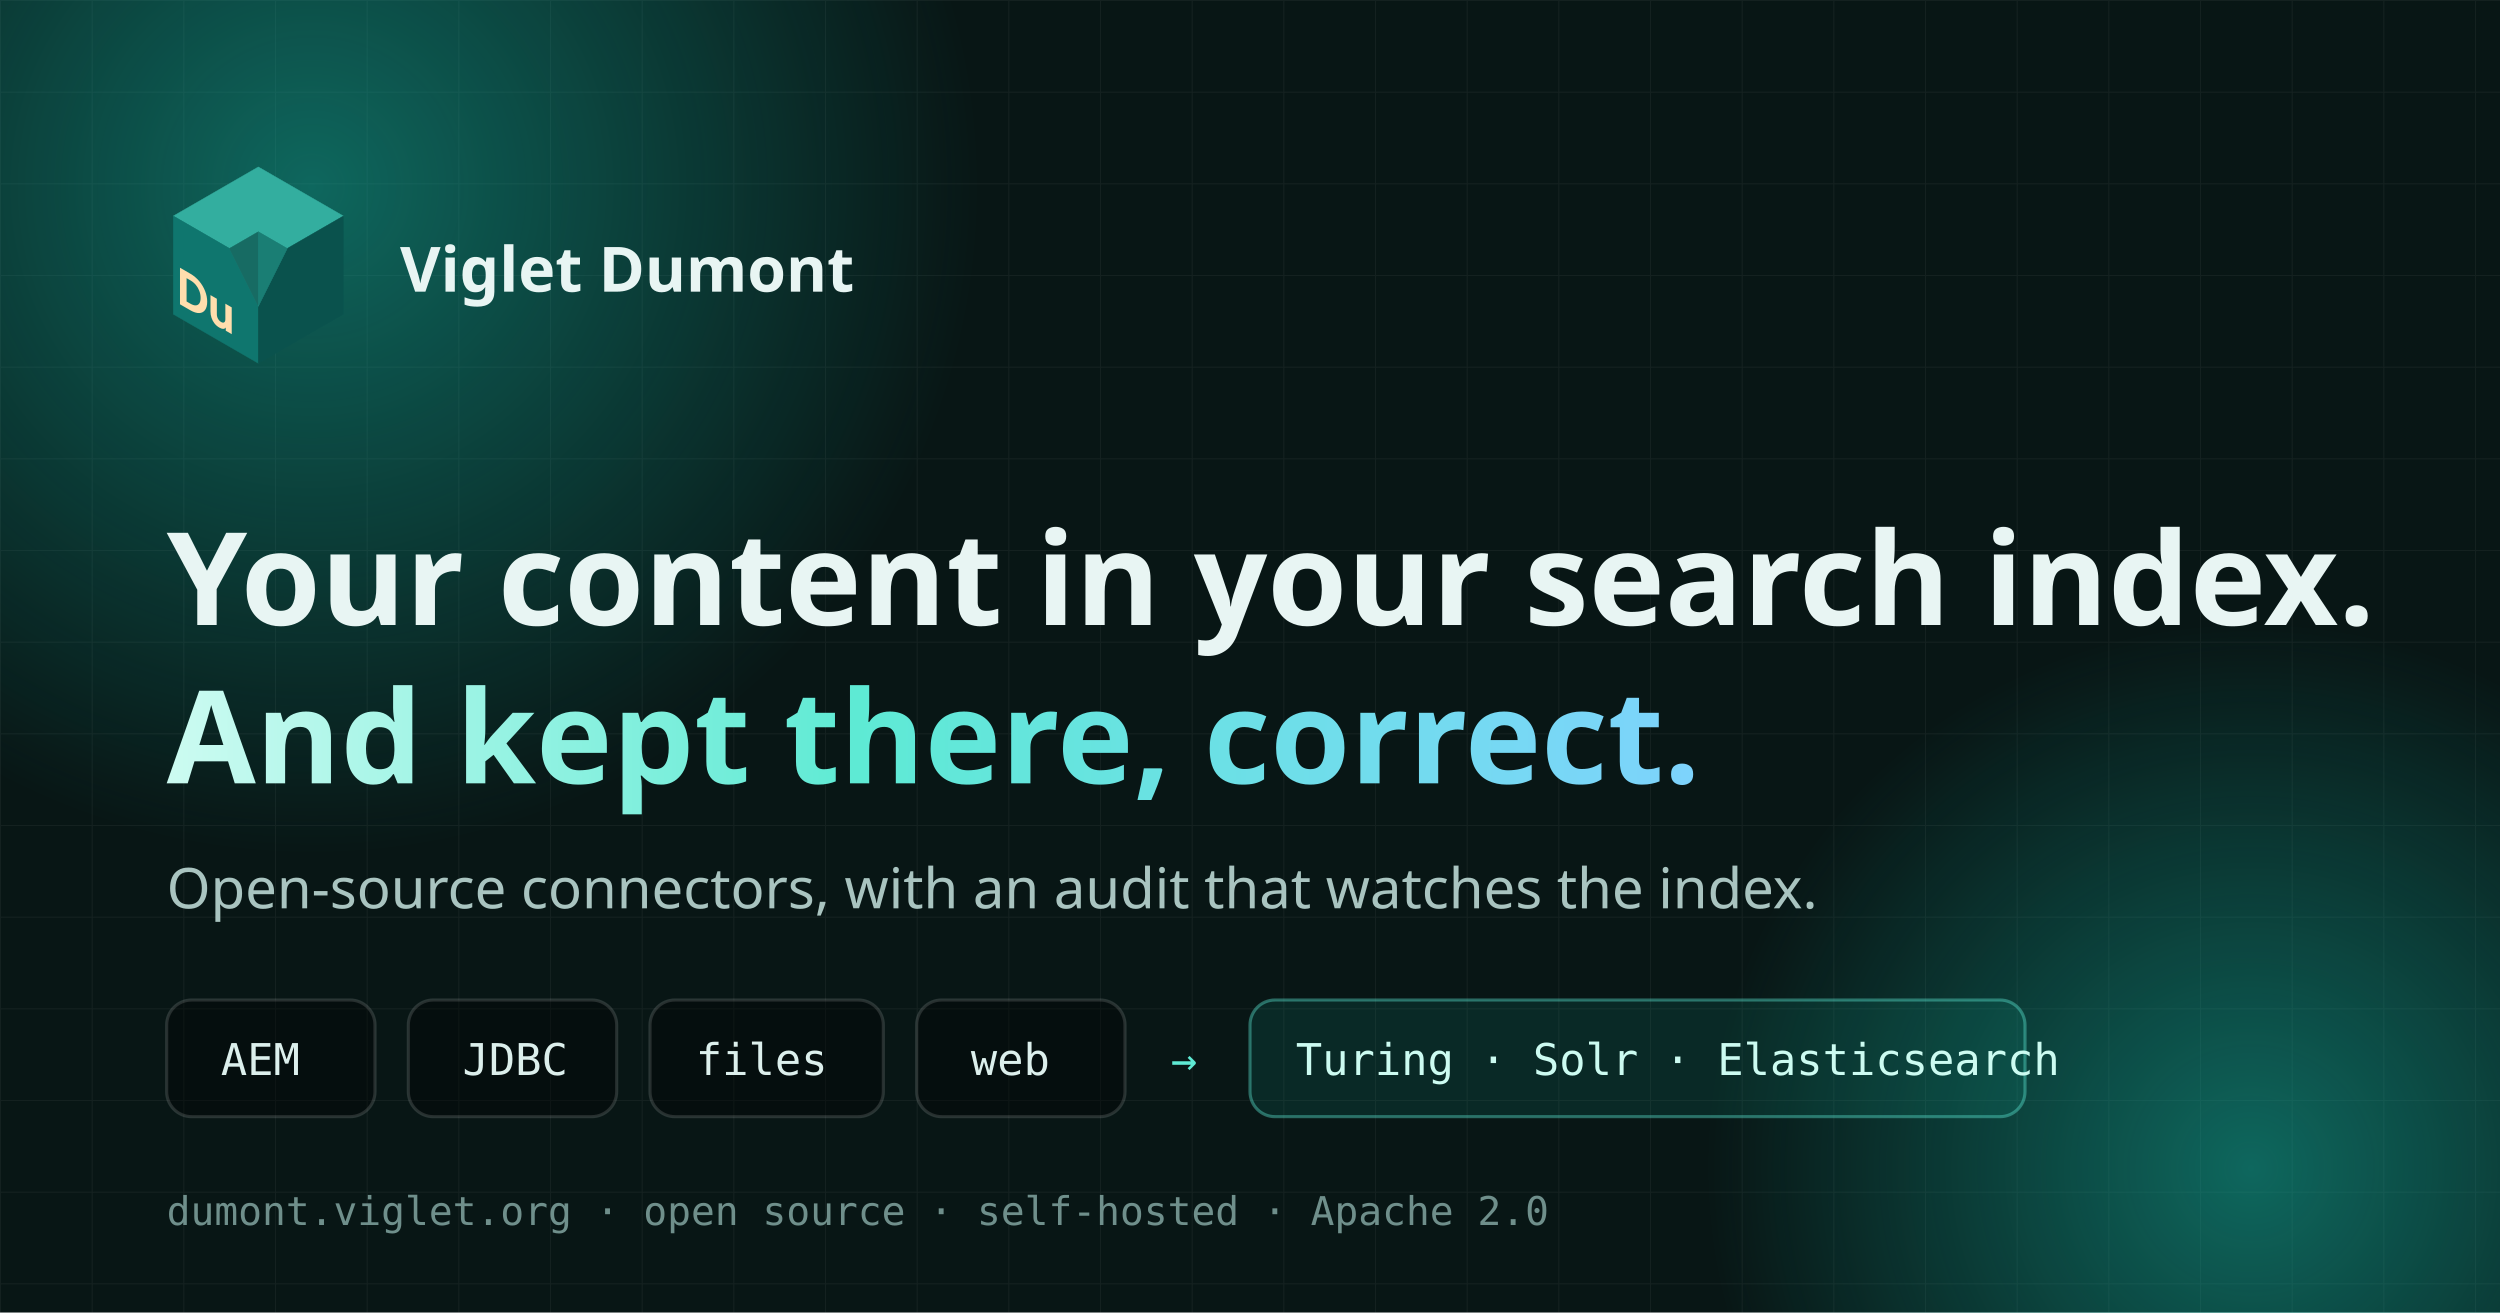
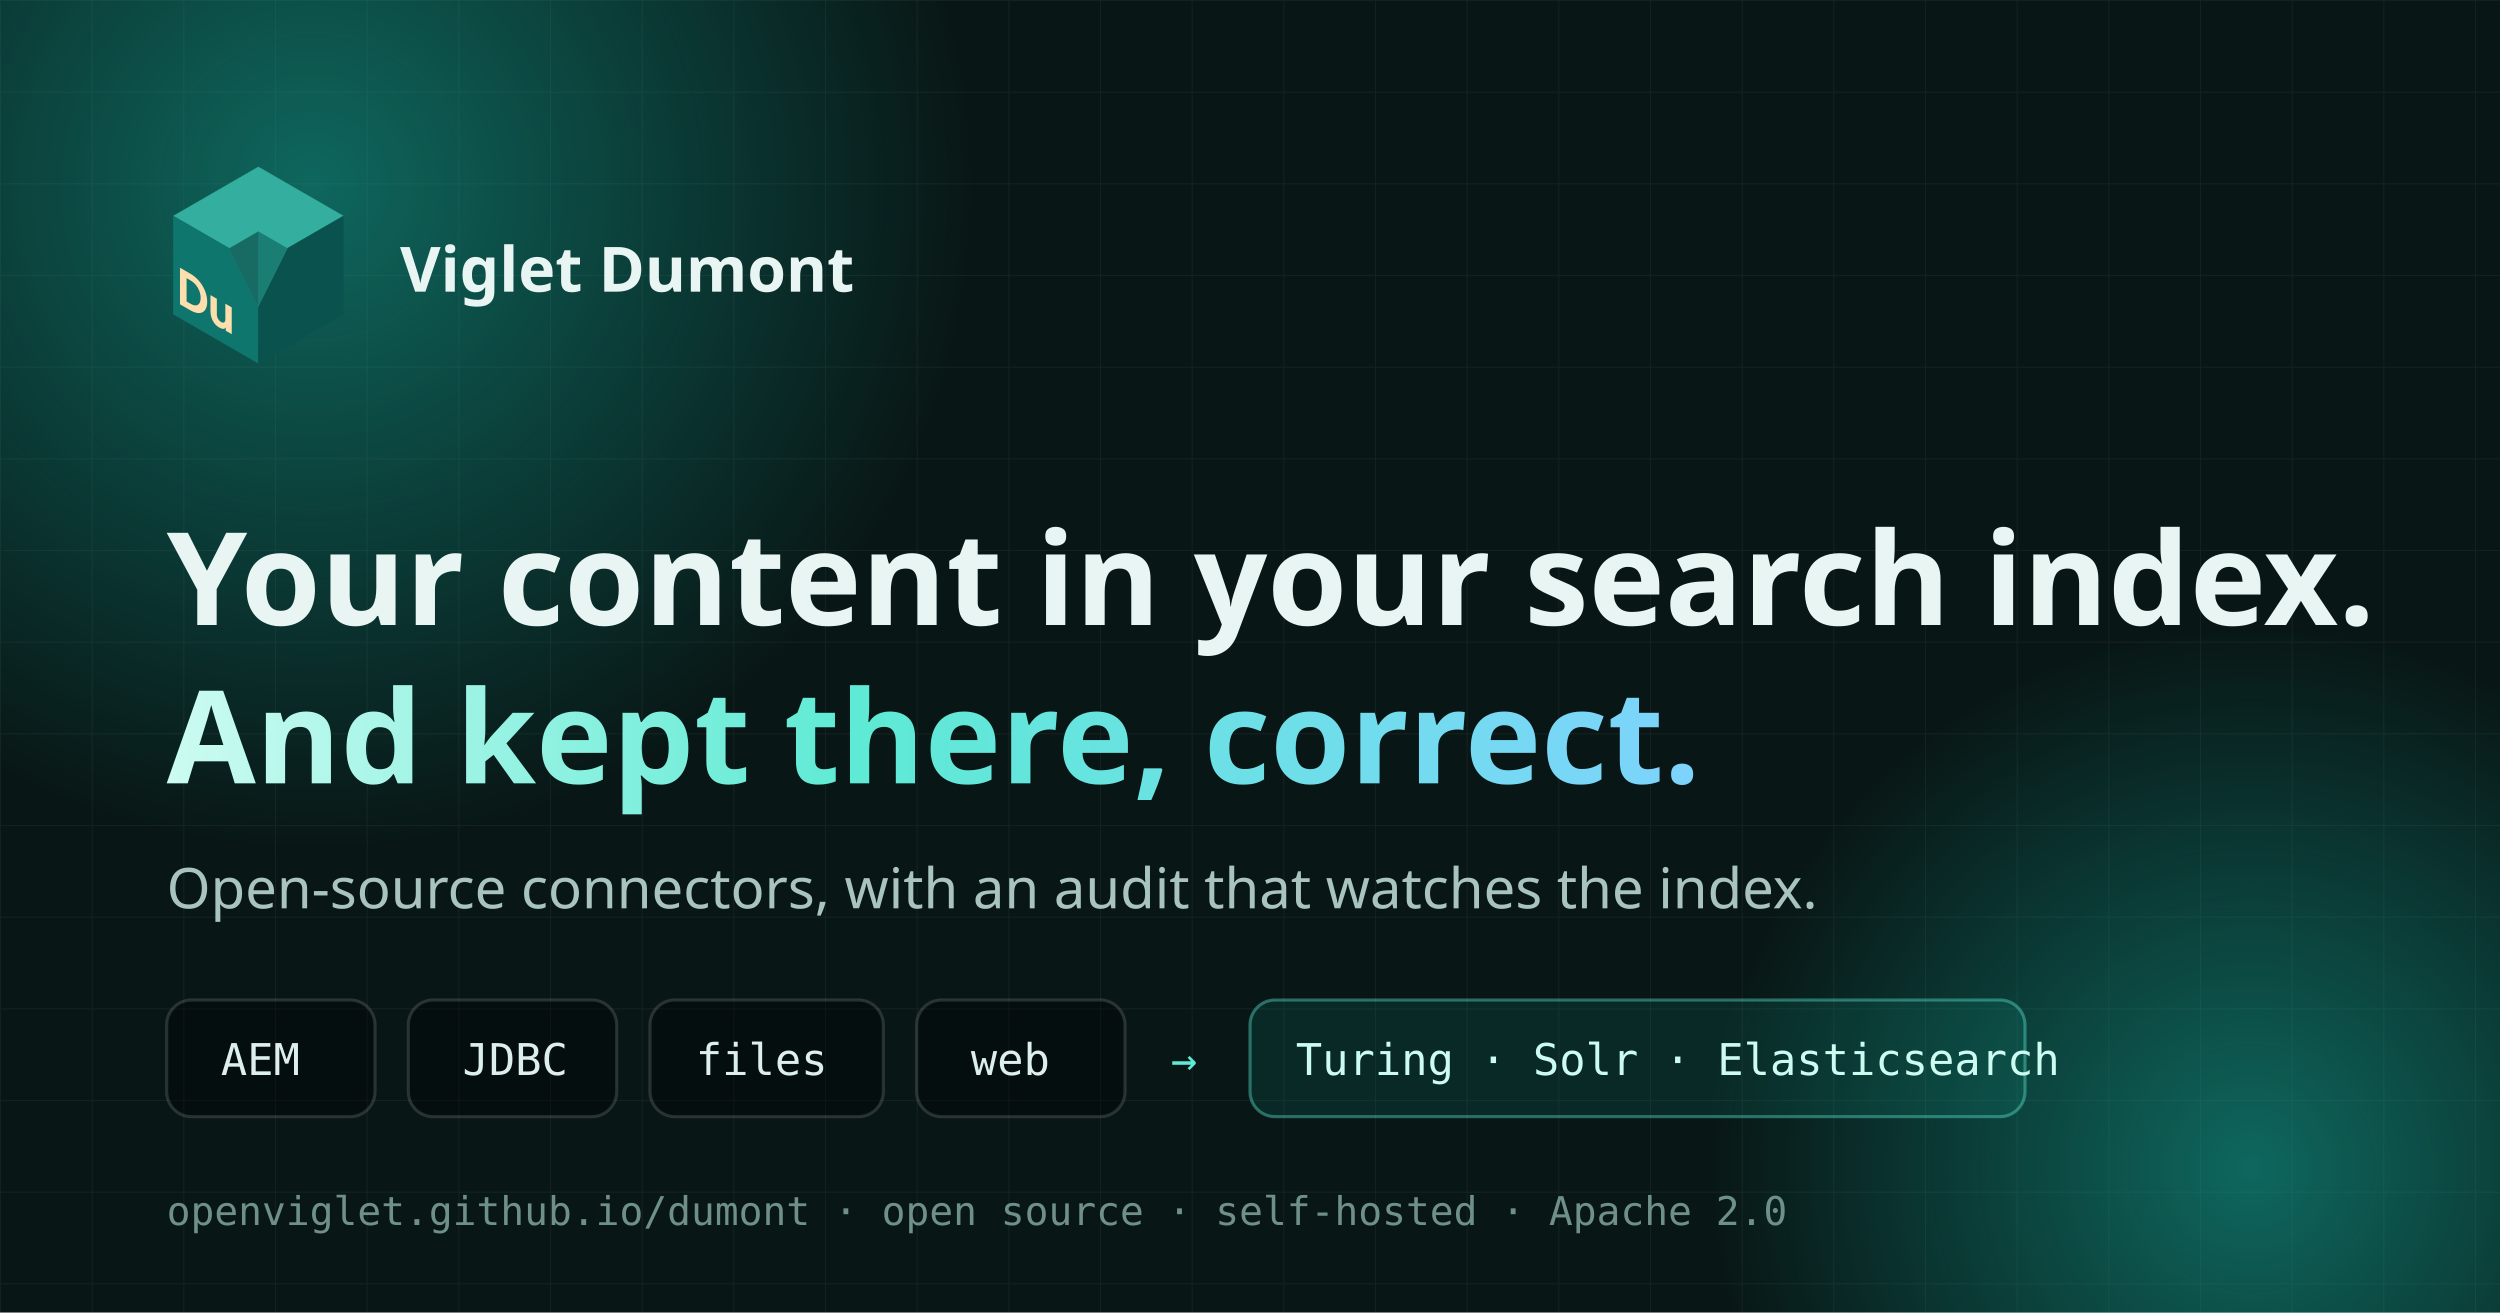
<svg xmlns="http://www.w3.org/2000/svg" width="1200" height="630" viewBox="0 0 1200 630">
  <defs>
    <linearGradient id="headline" x1="0" y1="0" x2="1" y2="0">
      <stop offset="0%" stop-color="#ccfbf1" />
      <stop offset="45%" stop-color="#5eead4" />
      <stop offset="100%" stop-color="#7dd3fc" />
    </linearGradient>
    <radialGradient id="orb" cx="50%" cy="50%" r="50%">
      <stop offset="0%" stop-color="#14b8a6" stop-opacity="0.5" />
      <stop offset="100%" stop-color="#14b8a6" stop-opacity="0" />
    </radialGradient>
    <pattern id="grid" width="44" height="44" patternUnits="userSpaceOnUse">
      <path d="M44 0H0V44" fill="none" stroke="#ffffff" stroke-opacity="0.05" stroke-width="1" />
    </pattern>
  </defs>
  <rect width="1200" height="630" fill="#081615" />
  <rect width="1200" height="630" fill="url(#grid)" />
  <circle cx="150" cy="90" r="320" fill="url(#orb)" />
  <circle cx="1080" cy="560" r="260" fill="url(#orb)" />
  <svg x="72" y="72" width="104" height="104" viewBox="0 0 512 512">
    <polygon points="256.0,40.0 456.9,156.0 324.3,232.6 256.0,193.1 187.7,232.6 55.1,156.0" fill="#33AE9F" stroke="#33AE9F" stroke-width="1" stroke-linejoin="round" />
    <polygon points="55.1,388.0 256.0,504.0 256.0,369.2 187.7,232.6 55.1,156.0" fill="#0F766E" stroke="#0F766E" stroke-width="1" stroke-linejoin="round" />
    <polygon points="456.9,388.0 256.0,504.0 256.0,369.2 324.3,232.6 456.9,156.0" fill="#0A524D" stroke="#0A524D" stroke-width="1" stroke-linejoin="round" />
    <polygon points="256.0,193.1 187.7,232.6 256.0,369.2" fill="#1a776e" stroke="#1a776e" stroke-width="1" stroke-linejoin="round" />
    <polygon points="256.0,193.1 187.7,232.6 256.0,369.2" fill="#000" stroke="#000" stroke-width="1" stroke-linejoin="round" fill-opacity="0.10" stroke-opacity="0" />
    <polygon points="256.0,193.1 324.3,232.6 256.0,369.2" fill="#1d8c81" stroke="#1d8c81" stroke-width="1" stroke-linejoin="round" />
    <polygon points="256.0,193.1 324.3,232.6 256.0,369.2" fill="#000" stroke="#000" stroke-width="1" stroke-linejoin="round" fill-opacity="0.10" stroke-opacity="0" />
    <g transform="matrix(0.866 .5 0 1 55.1 156.0)">
      <path d="M18.212 199.52V113.1H46.4Q60.4 113.1 70.742 118.668Q81.084 124.236 86.768 133.98Q92.452 143.724 92.452 156.307Q92.452 168.78 86.768 178.582Q81.084 188.384 70.742 193.952Q60.4 199.52 46.4 199.52ZM36.192 183.86H46.864Q55.287 183.86 61.458 180.438Q67.628 177.016 71.05 170.818Q74.472 164.62 74.472 156.202Q74.472 147.784 71.054 141.643Q67.636 135.502 61.484 132.131Q55.332 128.76 46.864 128.76H36.192ZM125.396 200.912Q117.74 200.912 112.346 197.606Q106.952 194.3 104.168 188.384Q101.384 182.468 101.384 174.58V136.184H118.784V173.188Q118.784 176.784 120.234 179.51Q121.684 182.236 124.352 183.744Q127.02 185.252 130.384 185.252Q133.864 185.252 136.474 183.744Q139.084 182.236 140.534 179.51Q141.984 176.784 141.984 173.188V136.184H159.384V199.52H143.144V186.992L144.072 189.776Q141.868 195.46 136.938 198.186Q132.008 200.912 125.396 200.912Z" fill="#FFDEAD" />
    </g>
  </svg>
  <text x="192" y="140" font-family="'Plus Jakarta Sans', system-ui, sans-serif" font-size="30" font-weight="800" fill="#e8f5f3">Viglet Dumont</text>
  <text x="80" y="300" font-family="'Plus Jakarta Sans', system-ui, sans-serif" font-size="62" font-weight="800" fill="#e8f5f3">Your content in your search index.</text>
  <text x="80" y="376" font-family="'Plus Jakarta Sans', system-ui, sans-serif" font-size="62" font-weight="800" fill="url(#headline)">And kept there, correct.</text>
  <text x="80" y="436" font-family="'Plus Jakarta Sans', system-ui, sans-serif" font-size="27" font-weight="500" fill="#a9c4c0">Open-source connectors, with an audit that watches the index.</text>
  <g transform="translate(80, 480)" font-family="'JetBrains Mono', ui-monospace, monospace" font-size="21">
    <g>
      <rect x="0" y="0" width="100" height="56" rx="12" fill="#000000" fill-opacity="0.35" stroke="#ffffff" stroke-opacity="0.14" stroke-width="1.5" />
      <text x="26" y="36" fill="#dcefec">AEM</text>
    </g>
    <g transform="translate(116, 0)">
      <rect x="0" y="0" width="100" height="56" rx="12" fill="#000000" fill-opacity="0.35" stroke="#ffffff" stroke-opacity="0.14" stroke-width="1.5" />
      <text x="26" y="36" fill="#dcefec">JDBC</text>
    </g>
    <g transform="translate(232, 0)">
      <rect x="0" y="0" width="112" height="56" rx="12" fill="#000000" fill-opacity="0.35" stroke="#ffffff" stroke-opacity="0.14" stroke-width="1.5" />
      <text x="22" y="36" fill="#dcefec">files</text>
    </g>
    <g transform="translate(360, 0)">
      <rect x="0" y="0" width="100" height="56" rx="12" fill="#000000" fill-opacity="0.35" stroke="#ffffff" stroke-opacity="0.14" stroke-width="1.5" />
      <text x="26" y="36" fill="#dcefec">web</text>
    </g>
    <text x="482" y="36" fill="#5eead4">→</text>
    <g transform="translate(520, 0)">
      <rect x="0" y="0" width="372" height="56" rx="12" fill="#14b8a6" fill-opacity="0.12" stroke="#5eead4" stroke-opacity="0.4" stroke-width="1.5" />
      <text x="22" y="36" fill="#ccfbf1">Turing · Solr · Elasticsearch</text>
    </g>
  </g>
-   <text x="80" y="588" font-family="'JetBrains Mono', ui-monospace, monospace" font-size="19" fill="#6f8f8b">dumont.viglet.org · open source · self-hosted · Apache 2.0</text>
+   <text x="80" y="588" font-family="'JetBrains Mono', ui-monospace, monospace" font-size="19" fill="#6f8f8b">openviglet.github.io/dumont · open source · self-hosted · Apache 2.0</text>
</svg>
